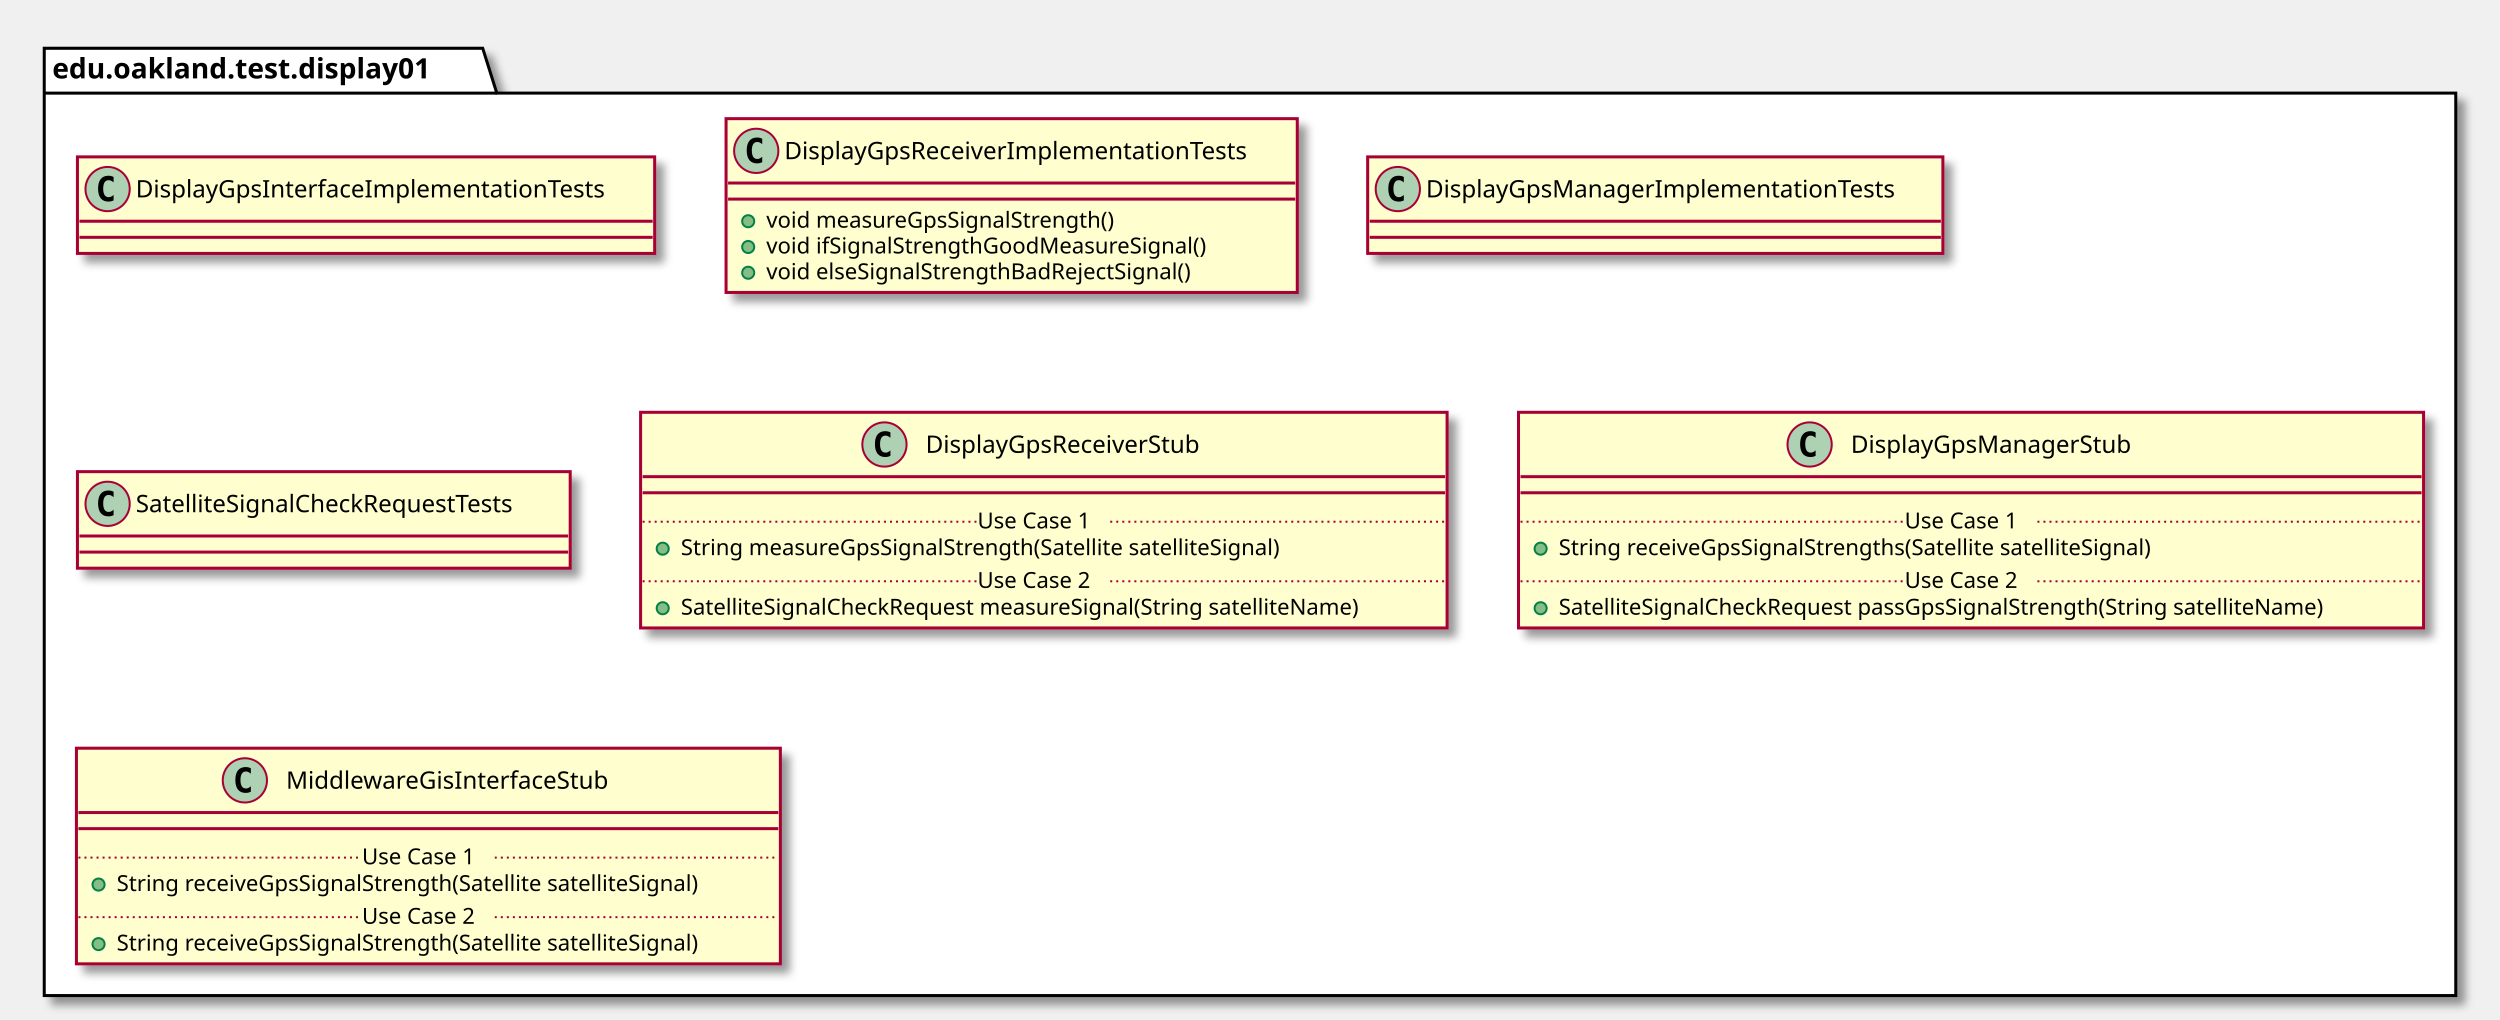
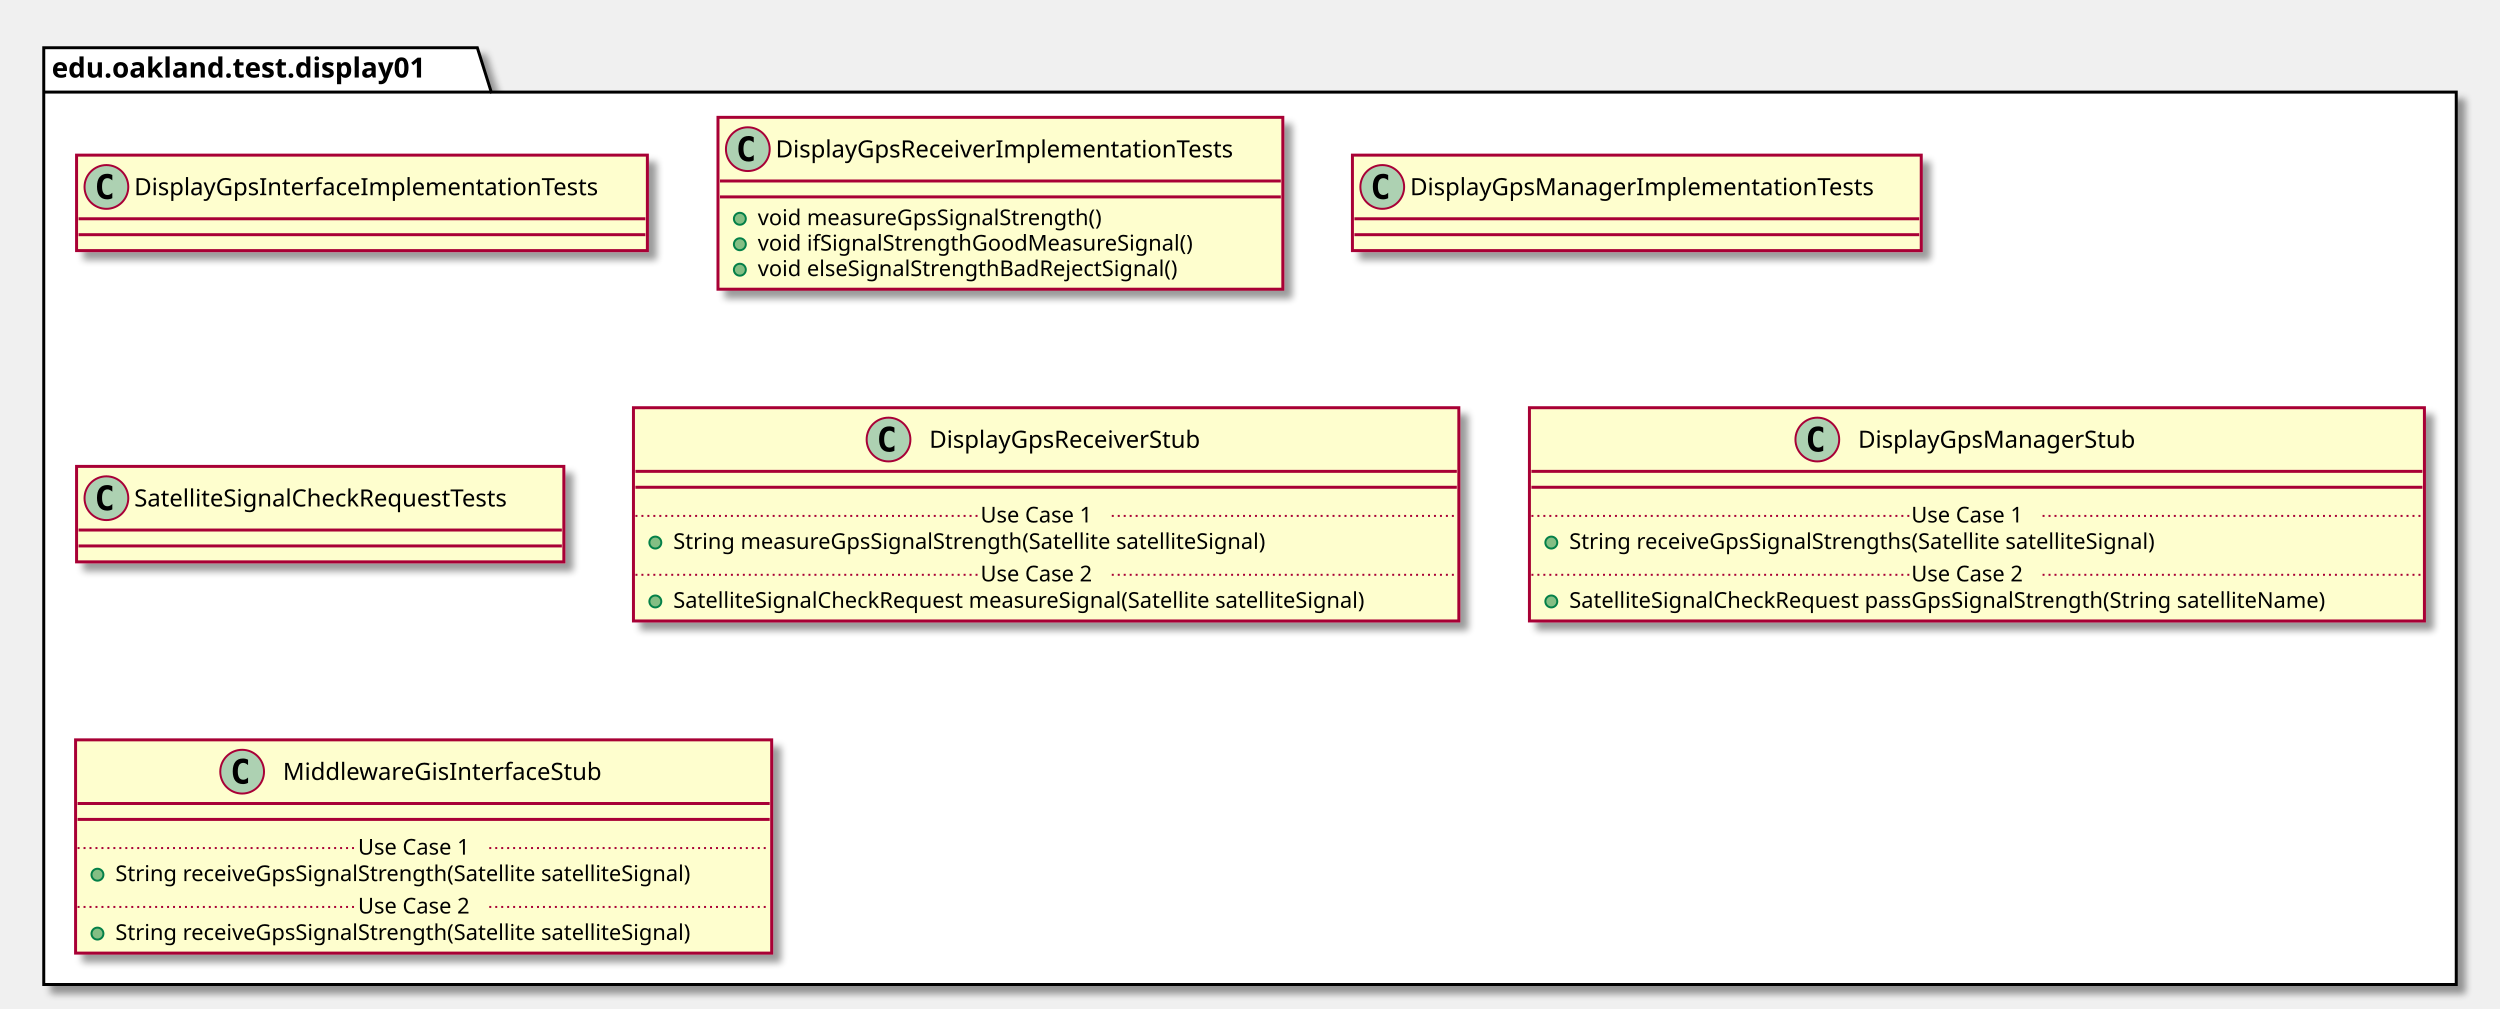
- <svg xmlns="http://www.w3.org/2000/svg" contentScriptType="application/ecmascript" contentStyleType="text/css" height="507px" preserveAspectRatio="none" style="width:1243px;height:507px;" version="1.1" viewBox="0 0 1243 507" width="1243px" zoomAndPan="magnify">
+ <svg xmlns="http://www.w3.org/2000/svg" contentScriptType="application/ecmascript" contentStyleType="text/css" height="507px" preserveAspectRatio="none" style="width:1257px;height:507px;" version="1.1" viewBox="0 0 1257 507" width="1257px" zoomAndPan="magnify">
  <defs>
-     <filter height="300%" id="fkvyfncgbjnw8" width="300%" x="-1" y="-1">
+     <filter height="300%" id="f1j7oz0j1hmt9n" width="300%" x="-1" y="-1">
      <feGaussianBlur result="blurOut" stdDeviation="2.0" />
      <feColorMatrix in="blurOut" result="blurOut2" type="matrix" values="0 0 0 0 0 0 0 0 0 0 0 0 0 0 0 0 0 0 .4 0" />
      <feOffset dx="4.0" dy="4.0" in="blurOut2" result="blurOut3" />
      <feBlend in="SourceGraphic" in2="blurOut3" mode="normal" />
    </filter>
  </defs>
  <g>
-     <polygon fill="#FFFFFF" filter="url(#fkvyfncgbjnw8)" points="22,24,240,24,247,46.297,1221,46.297,1221,495,22,495,22,24" style="stroke: #000000; stroke-width: 1.5;" />
+     <polygon fill="#FFFFFF" filter="url(#f1j7oz0j1hmt9n)" points="22,24,240,24,247,46.297,1235,46.297,1235,495,22,495,22,24" style="stroke: #000000; stroke-width: 1.5;" />
    <line style="stroke: #000000; stroke-width: 1.5;" x1="22" x2="247" y1="46.297" y2="46.297" />
    <text fill="#000000" font-family="sans-serif" font-size="14" font-weight="bold" lengthAdjust="spacingAndGlyphs" textLength="212" x="26" y="38.995">edu.oakland.test.display01</text>
-     <rect fill="#FEFECE" filter="url(#fkvyfncgbjnw8)" height="48" id="DisplayGpsInterfaceImplementationTests" style="stroke: #A80036; stroke-width: 1.5;" width="287" x="38.5" y="78" />
+     <rect fill="#FEFECE" filter="url(#f1j7oz0j1hmt9n)" height="48" id="DisplayGpsInterfaceImplementationTests" style="stroke: #A80036; stroke-width: 1.5;" width="287" x="38.5" y="78" />
    <ellipse cx="53.5" cy="94" fill="#ADD1B2" rx="11" ry="11" style="stroke: #A80036; stroke-width: 1.0;" />
    <path d="M56.469,99.641 Q55.891,99.938 55.25,100.078 Q54.609,100.234 53.906,100.234 Q51.406,100.234 50.078,98.594 Q48.766,96.938 48.766,93.812 Q48.766,90.688 50.078,89.031 Q51.406,87.375 53.906,87.375 Q54.609,87.375 55.25,87.531 Q55.906,87.688 56.469,87.984 L56.469,90.703 Q55.844,90.125 55.25,89.859 Q54.656,89.578 54.031,89.578 Q52.688,89.578 52,90.656 Q51.312,91.719 51.312,93.812 Q51.312,95.906 52,96.984 Q52.688,98.047 54.031,98.047 Q54.656,98.047 55.25,97.781 Q55.844,97.5 56.469,96.922 L56.469,99.641 Z " />
    <text fill="#000000" font-family="sans-serif" font-size="12" lengthAdjust="spacingAndGlyphs" textLength="255" x="67.5" y="98.154">DisplayGpsInterfaceImplementationTests</text>
    <line style="stroke: #A80036; stroke-width: 1.5;" x1="39.5" x2="324.5" y1="110" y2="110" />
    <line style="stroke: #A80036; stroke-width: 1.5;" x1="39.5" x2="324.5" y1="118" y2="118" />
-     <rect fill="#FEFECE" filter="url(#fkvyfncgbjnw8)" height="86.414" id="DisplayGpsReceiverImplementationTests" style="stroke: #A80036; stroke-width: 1.5;" width="284" x="361" y="59" />
+     <rect fill="#FEFECE" filter="url(#f1j7oz0j1hmt9n)" height="86.414" id="DisplayGpsReceiverImplementationTests" style="stroke: #A80036; stroke-width: 1.5;" width="284" x="361" y="59" />
    <ellipse cx="376" cy="75" fill="#ADD1B2" rx="11" ry="11" style="stroke: #A80036; stroke-width: 1.0;" />
    <path d="M378.969,80.641 Q378.391,80.938 377.75,81.078 Q377.109,81.234 376.406,81.234 Q373.906,81.234 372.578,79.594 Q371.266,77.938 371.266,74.812 Q371.266,71.688 372.578,70.031 Q373.906,68.375 376.406,68.375 Q377.109,68.375 377.75,68.531 Q378.406,68.688 378.969,68.984 L378.969,71.703 Q378.344,71.125 377.75,70.859 Q377.156,70.578 376.531,70.578 Q375.188,70.578 374.5,71.656 Q373.812,72.719 373.812,74.812 Q373.812,76.906 374.5,77.984 Q375.188,79.047 376.531,79.047 Q377.156,79.047 377.75,78.781 Q378.344,78.5 378.969,77.922 L378.969,80.641 Z " />
    <text fill="#000000" font-family="sans-serif" font-size="12" lengthAdjust="spacingAndGlyphs" textLength="252" x="390" y="79.154">DisplayGpsReceiverImplementationTests</text>
    <line style="stroke: #A80036; stroke-width: 1.5;" x1="362" x2="644" y1="91" y2="91" />
    <line style="stroke: #A80036; stroke-width: 1.5;" x1="362" x2="644" y1="99" y2="99" />
    <ellipse cx="372" cy="110" fill="#84BE84" rx="3" ry="3" style="stroke: #038048; stroke-width: 1.0;" />
    <text fill="#000000" font-family="sans-serif" font-size="11" lengthAdjust="spacingAndGlyphs" textLength="193" x="381" y="113.21">void measureGpsSignalStrength()</text>
    <ellipse cx="372" cy="122.805" fill="#84BE84" rx="3" ry="3" style="stroke: #038048; stroke-width: 1.0;" />
    <text fill="#000000" font-family="sans-serif" font-size="11" lengthAdjust="spacingAndGlyphs" textLength="240" x="381" y="126.015">void ifSignalStrengthGoodMeasureSignal()</text>
    <ellipse cx="372" cy="135.609" fill="#84BE84" rx="3" ry="3" style="stroke: #038048; stroke-width: 1.0;" />
    <text fill="#000000" font-family="sans-serif" font-size="11" lengthAdjust="spacingAndGlyphs" textLength="234" x="381" y="138.82">void elseSignalStrengthBadRejectSignal()</text>
-     <rect fill="#FEFECE" filter="url(#fkvyfncgbjnw8)" height="48" id="DisplayGpsManagerImplementationTests" style="stroke: #A80036; stroke-width: 1.5;" width="286" x="680" y="78" />
+     <rect fill="#FEFECE" filter="url(#f1j7oz0j1hmt9n)" height="48" id="DisplayGpsManagerImplementationTests" style="stroke: #A80036; stroke-width: 1.5;" width="286" x="680" y="78" />
    <ellipse cx="695" cy="94" fill="#ADD1B2" rx="11" ry="11" style="stroke: #A80036; stroke-width: 1.0;" />
    <path d="M697.969,99.641 Q697.391,99.938 696.75,100.078 Q696.109,100.234 695.406,100.234 Q692.906,100.234 691.578,98.594 Q690.266,96.938 690.266,93.812 Q690.266,90.688 691.578,89.031 Q692.906,87.375 695.406,87.375 Q696.109,87.375 696.75,87.531 Q697.406,87.688 697.969,87.984 L697.969,90.703 Q697.344,90.125 696.75,89.859 Q696.156,89.578 695.531,89.578 Q694.188,89.578 693.5,90.656 Q692.812,91.719 692.812,93.812 Q692.812,95.906 693.5,96.984 Q694.188,98.047 695.531,98.047 Q696.156,98.047 696.75,97.781 Q697.344,97.5 697.969,96.922 L697.969,99.641 Z " />
    <text fill="#000000" font-family="sans-serif" font-size="12" lengthAdjust="spacingAndGlyphs" textLength="254" x="709" y="98.154">DisplayGpsManagerImplementationTests</text>
    <line style="stroke: #A80036; stroke-width: 1.5;" x1="681" x2="965" y1="110" y2="110" />
    <line style="stroke: #A80036; stroke-width: 1.5;" x1="681" x2="965" y1="118" y2="118" />
-     <rect fill="#FEFECE" filter="url(#fkvyfncgbjnw8)" height="48" id="SatelliteSignalCheckRequestTests" style="stroke: #A80036; stroke-width: 1.5;" width="245" x="38.5" y="234.5" />
+     <rect fill="#FEFECE" filter="url(#f1j7oz0j1hmt9n)" height="48" id="SatelliteSignalCheckRequestTests" style="stroke: #A80036; stroke-width: 1.5;" width="245" x="38.5" y="234.5" />
    <ellipse cx="53.5" cy="250.5" fill="#ADD1B2" rx="11" ry="11" style="stroke: #A80036; stroke-width: 1.0;" />
    <path d="M56.469,256.141 Q55.891,256.438 55.25,256.578 Q54.609,256.734 53.906,256.734 Q51.406,256.734 50.078,255.094 Q48.766,253.438 48.766,250.312 Q48.766,247.188 50.078,245.531 Q51.406,243.875 53.906,243.875 Q54.609,243.875 55.25,244.031 Q55.906,244.188 56.469,244.484 L56.469,247.203 Q55.844,246.625 55.25,246.359 Q54.656,246.078 54.031,246.078 Q52.688,246.078 52,247.156 Q51.312,248.219 51.312,250.312 Q51.312,252.406 52,253.484 Q52.688,254.547 54.031,254.547 Q54.656,254.547 55.25,254.281 Q55.844,254 56.469,253.422 L56.469,256.141 Z " />
    <text fill="#000000" font-family="sans-serif" font-size="12" lengthAdjust="spacingAndGlyphs" textLength="213" x="67.5" y="254.654">SatelliteSignalCheckRequestTests</text>
    <line style="stroke: #A80036; stroke-width: 1.5;" x1="39.5" x2="282.5" y1="266.5" y2="266.5" />
    <line style="stroke: #A80036; stroke-width: 1.5;" x1="39.5" x2="282.5" y1="274.5" y2="274.5" />
-     <rect fill="#FEFECE" filter="url(#fkvyfncgbjnw8)" height="107.219" id="DisplayGpsReceiverStub" style="stroke: #A80036; stroke-width: 1.5;" width="401" x="318.5" y="205" />
-     <ellipse cx="439.75" cy="221" fill="#ADD1B2" rx="11" ry="11" style="stroke: #A80036; stroke-width: 1.0;" />
-     <path d="M442.719,226.641 Q442.141,226.938 441.5,227.078 Q440.859,227.234 440.156,227.234 Q437.656,227.234 436.328,225.594 Q435.016,223.938 435.016,220.812 Q435.016,217.688 436.328,216.031 Q437.656,214.375 440.156,214.375 Q440.859,214.375 441.5,214.531 Q442.156,214.688 442.719,214.984 L442.719,217.703 Q442.094,217.125 441.5,216.859 Q440.906,216.578 440.281,216.578 Q438.938,216.578 438.25,217.656 Q437.562,218.719 437.562,220.812 Q437.562,222.906 438.25,223.984 Q438.938,225.047 440.281,225.047 Q440.906,225.047 441.5,224.781 Q442.094,224.5 442.719,223.922 L442.719,226.641 Z " />
-     <text fill="#000000" font-family="sans-serif" font-size="12" lengthAdjust="spacingAndGlyphs" textLength="150" x="460.25" y="225.154">DisplayGpsReceiverStub</text>
-     <line style="stroke: #A80036; stroke-width: 1.5;" x1="319.5" x2="718.5" y1="237" y2="237" />
-     <line style="stroke: #A80036; stroke-width: 1.5;" x1="319.5" x2="718.5" y1="245" y2="245" />
+     <rect fill="#FEFECE" filter="url(#f1j7oz0j1hmt9n)" height="107.219" id="DisplayGpsReceiverStub" style="stroke: #A80036; stroke-width: 1.5;" width="415" x="318.5" y="205" />
+     <ellipse cx="446.75" cy="221" fill="#ADD1B2" rx="11" ry="11" style="stroke: #A80036; stroke-width: 1.0;" />
+     <path d="M449.719,226.641 Q449.141,226.938 448.5,227.078 Q447.859,227.234 447.156,227.234 Q444.656,227.234 443.328,225.594 Q442.016,223.938 442.016,220.812 Q442.016,217.688 443.328,216.031 Q444.656,214.375 447.156,214.375 Q447.859,214.375 448.5,214.531 Q449.156,214.688 449.719,214.984 L449.719,217.703 Q449.094,217.125 448.5,216.859 Q447.906,216.578 447.281,216.578 Q445.938,216.578 445.25,217.656 Q444.562,218.719 444.562,220.812 Q444.562,222.906 445.25,223.984 Q445.938,225.047 447.281,225.047 Q447.906,225.047 448.5,224.781 Q449.094,224.5 449.719,223.922 L449.719,226.641 Z " />
+     <text fill="#000000" font-family="sans-serif" font-size="12" lengthAdjust="spacingAndGlyphs" textLength="150" x="467.25" y="225.154">DisplayGpsReceiverStub</text>
+     <line style="stroke: #A80036; stroke-width: 1.5;" x1="319.5" x2="732.5" y1="237" y2="237" />
+     <line style="stroke: #A80036; stroke-width: 1.5;" x1="319.5" x2="732.5" y1="245" y2="245" />
    <ellipse cx="329.5" cy="272.805" fill="#84BE84" rx="3" ry="3" style="stroke: #038048; stroke-width: 1.0;" />
    <text fill="#000000" font-family="sans-serif" font-size="11" lengthAdjust="spacingAndGlyphs" textLength="334" x="338.5" y="276.015">String measureGpsSignalStrength(Satellite satelliteSignal)</text>
-     <line style="stroke: #A80036; stroke-width: 1.0; stroke-dasharray: 1.0,2.0;" x1="319.5" x2="486" y1="259.402" y2="259.402" />
-     <text fill="#000000" font-family="sans-serif" font-size="11" lengthAdjust="spacingAndGlyphs" textLength="66" x="486" y="262.71">Use Case 1</text>
-     <line style="stroke: #A80036; stroke-width: 1.0; stroke-dasharray: 1.0,2.0;" x1="552" x2="718.5" y1="259.402" y2="259.402" />
+     <line style="stroke: #A80036; stroke-width: 1.0; stroke-dasharray: 1.0,2.0;" x1="319.5" x2="493" y1="259.402" y2="259.402" />
+     <text fill="#000000" font-family="sans-serif" font-size="11" lengthAdjust="spacingAndGlyphs" textLength="66" x="493" y="262.71">Use Case 1</text>
+     <line style="stroke: #A80036; stroke-width: 1.0; stroke-dasharray: 1.0,2.0;" x1="559" x2="732.5" y1="259.402" y2="259.402" />
    <ellipse cx="329.5" cy="302.414" fill="#84BE84" rx="3" ry="3" style="stroke: #038048; stroke-width: 1.0;" />
-     <text fill="#000000" font-family="sans-serif" font-size="11" lengthAdjust="spacingAndGlyphs" textLength="375" x="338.5" y="305.625">SatelliteSignalCheckRequest measureSignal(String satelliteName)</text>
-     <line style="stroke: #A80036; stroke-width: 1.0; stroke-dasharray: 1.0,2.0;" x1="319.5" x2="486" y1="289.012" y2="289.012" />
-     <text fill="#000000" font-family="sans-serif" font-size="11" lengthAdjust="spacingAndGlyphs" textLength="66" x="486" y="292.32">Use Case 2</text>
-     <line style="stroke: #A80036; stroke-width: 1.0; stroke-dasharray: 1.0,2.0;" x1="552" x2="718.5" y1="289.012" y2="289.012" />
-     <rect fill="#FEFECE" filter="url(#fkvyfncgbjnw8)" height="107.219" id="DisplayGpsManagerStub" style="stroke: #A80036; stroke-width: 1.5;" width="450" x="755" y="205" />
-     <ellipse cx="899.75" cy="221" fill="#ADD1B2" rx="11" ry="11" style="stroke: #A80036; stroke-width: 1.0;" />
-     <path d="M902.719,226.641 Q902.141,226.938 901.5,227.078 Q900.859,227.234 900.156,227.234 Q897.656,227.234 896.328,225.594 Q895.016,223.938 895.016,220.812 Q895.016,217.688 896.328,216.031 Q897.656,214.375 900.156,214.375 Q900.859,214.375 901.5,214.531 Q902.156,214.688 902.719,214.984 L902.719,217.703 Q902.094,217.125 901.5,216.859 Q900.906,216.578 900.281,216.578 Q898.938,216.578 898.25,217.656 Q897.562,218.719 897.562,220.812 Q897.562,222.906 898.25,223.984 Q898.938,225.047 900.281,225.047 Q900.906,225.047 901.5,224.781 Q902.094,224.5 902.719,223.922 L902.719,226.641 Z " />
-     <text fill="#000000" font-family="sans-serif" font-size="12" lengthAdjust="spacingAndGlyphs" textLength="152" x="920.25" y="225.154">DisplayGpsManagerStub</text>
-     <line style="stroke: #A80036; stroke-width: 1.5;" x1="756" x2="1204" y1="237" y2="237" />
-     <line style="stroke: #A80036; stroke-width: 1.5;" x1="756" x2="1204" y1="245" y2="245" />
-     <ellipse cx="766" cy="272.805" fill="#84BE84" rx="3" ry="3" style="stroke: #038048; stroke-width: 1.0;" />
-     <text fill="#000000" font-family="sans-serif" font-size="11" lengthAdjust="spacingAndGlyphs" textLength="331" x="775" y="276.015">String receiveGpsSignalStrengths(Satellite satelliteSignal)</text>
-     <line style="stroke: #A80036; stroke-width: 1.0; stroke-dasharray: 1.0,2.0;" x1="756" x2="947" y1="259.402" y2="259.402" />
-     <text fill="#000000" font-family="sans-serif" font-size="11" lengthAdjust="spacingAndGlyphs" textLength="66" x="947" y="262.71">Use Case 1</text>
-     <line style="stroke: #A80036; stroke-width: 1.0; stroke-dasharray: 1.0,2.0;" x1="1013" x2="1204" y1="259.402" y2="259.402" />
-     <ellipse cx="766" cy="302.414" fill="#84BE84" rx="3" ry="3" style="stroke: #038048; stroke-width: 1.0;" />
-     <text fill="#000000" font-family="sans-serif" font-size="11" lengthAdjust="spacingAndGlyphs" textLength="424" x="775" y="305.625">SatelliteSignalCheckRequest passGpsSignalStrength(String satelliteName)</text>
-     <line style="stroke: #A80036; stroke-width: 1.0; stroke-dasharray: 1.0,2.0;" x1="756" x2="947" y1="289.012" y2="289.012" />
-     <text fill="#000000" font-family="sans-serif" font-size="11" lengthAdjust="spacingAndGlyphs" textLength="66" x="947" y="292.32">Use Case 2</text>
-     <line style="stroke: #A80036; stroke-width: 1.0; stroke-dasharray: 1.0,2.0;" x1="1013" x2="1204" y1="289.012" y2="289.012" />
-     <rect fill="#FEFECE" filter="url(#fkvyfncgbjnw8)" height="107.219" id="MiddlewareGisInterfaceStub" style="stroke: #A80036; stroke-width: 1.5;" width="350" x="38" y="372" />
+     <text fill="#000000" font-family="sans-serif" font-size="11" lengthAdjust="spacingAndGlyphs" textLength="389" x="338.5" y="305.625">SatelliteSignalCheckRequest measureSignal(Satellite satelliteSignal)</text>
+     <line style="stroke: #A80036; stroke-width: 1.0; stroke-dasharray: 1.0,2.0;" x1="319.5" x2="493" y1="289.012" y2="289.012" />
+     <text fill="#000000" font-family="sans-serif" font-size="11" lengthAdjust="spacingAndGlyphs" textLength="66" x="493" y="292.32">Use Case 2</text>
+     <line style="stroke: #A80036; stroke-width: 1.0; stroke-dasharray: 1.0,2.0;" x1="559" x2="732.5" y1="289.012" y2="289.012" />
+     <rect fill="#FEFECE" filter="url(#f1j7oz0j1hmt9n)" height="107.219" id="DisplayGpsManagerStub" style="stroke: #A80036; stroke-width: 1.5;" width="450" x="769" y="205" />
+     <ellipse cx="913.75" cy="221" fill="#ADD1B2" rx="11" ry="11" style="stroke: #A80036; stroke-width: 1.0;" />
+     <path d="M916.719,226.641 Q916.141,226.938 915.5,227.078 Q914.859,227.234 914.156,227.234 Q911.656,227.234 910.328,225.594 Q909.016,223.938 909.016,220.812 Q909.016,217.688 910.328,216.031 Q911.656,214.375 914.156,214.375 Q914.859,214.375 915.5,214.531 Q916.156,214.688 916.719,214.984 L916.719,217.703 Q916.094,217.125 915.5,216.859 Q914.906,216.578 914.281,216.578 Q912.938,216.578 912.25,217.656 Q911.562,218.719 911.562,220.812 Q911.562,222.906 912.25,223.984 Q912.938,225.047 914.281,225.047 Q914.906,225.047 915.5,224.781 Q916.094,224.5 916.719,223.922 L916.719,226.641 Z " />
+     <text fill="#000000" font-family="sans-serif" font-size="12" lengthAdjust="spacingAndGlyphs" textLength="152" x="934.25" y="225.154">DisplayGpsManagerStub</text>
+     <line style="stroke: #A80036; stroke-width: 1.5;" x1="770" x2="1218" y1="237" y2="237" />
+     <line style="stroke: #A80036; stroke-width: 1.5;" x1="770" x2="1218" y1="245" y2="245" />
+     <ellipse cx="780" cy="272.805" fill="#84BE84" rx="3" ry="3" style="stroke: #038048; stroke-width: 1.0;" />
+     <text fill="#000000" font-family="sans-serif" font-size="11" lengthAdjust="spacingAndGlyphs" textLength="331" x="789" y="276.015">String receiveGpsSignalStrengths(Satellite satelliteSignal)</text>
+     <line style="stroke: #A80036; stroke-width: 1.0; stroke-dasharray: 1.0,2.0;" x1="770" x2="961" y1="259.402" y2="259.402" />
+     <text fill="#000000" font-family="sans-serif" font-size="11" lengthAdjust="spacingAndGlyphs" textLength="66" x="961" y="262.71">Use Case 1</text>
+     <line style="stroke: #A80036; stroke-width: 1.0; stroke-dasharray: 1.0,2.0;" x1="1027" x2="1218" y1="259.402" y2="259.402" />
+     <ellipse cx="780" cy="302.414" fill="#84BE84" rx="3" ry="3" style="stroke: #038048; stroke-width: 1.0;" />
+     <text fill="#000000" font-family="sans-serif" font-size="11" lengthAdjust="spacingAndGlyphs" textLength="424" x="789" y="305.625">SatelliteSignalCheckRequest passGpsSignalStrength(String satelliteName)</text>
+     <line style="stroke: #A80036; stroke-width: 1.0; stroke-dasharray: 1.0,2.0;" x1="770" x2="961" y1="289.012" y2="289.012" />
+     <text fill="#000000" font-family="sans-serif" font-size="11" lengthAdjust="spacingAndGlyphs" textLength="66" x="961" y="292.32">Use Case 2</text>
+     <line style="stroke: #A80036; stroke-width: 1.0; stroke-dasharray: 1.0,2.0;" x1="1027" x2="1218" y1="289.012" y2="289.012" />
+     <rect fill="#FEFECE" filter="url(#f1j7oz0j1hmt9n)" height="107.219" id="MiddlewareGisInterfaceStub" style="stroke: #A80036; stroke-width: 1.5;" width="350" x="38" y="372" />
    <ellipse cx="121.75" cy="388" fill="#ADD1B2" rx="11" ry="11" style="stroke: #A80036; stroke-width: 1.0;" />
    <path d="M124.719,393.641 Q124.141,393.938 123.5,394.078 Q122.859,394.234 122.156,394.234 Q119.656,394.234 118.328,392.594 Q117.016,390.938 117.016,387.812 Q117.016,384.688 118.328,383.031 Q119.656,381.375 122.156,381.375 Q122.859,381.375 123.5,381.531 Q124.156,381.688 124.719,381.984 L124.719,384.703 Q124.094,384.125 123.5,383.859 Q122.906,383.578 122.281,383.578 Q120.938,383.578 120.25,384.656 Q119.562,385.719 119.562,387.812 Q119.562,389.906 120.25,390.984 Q120.938,392.047 122.281,392.047 Q122.906,392.047 123.5,391.781 Q124.094,391.5 124.719,390.922 L124.719,393.641 Z " />
    <text fill="#000000" font-family="sans-serif" font-size="12" lengthAdjust="spacingAndGlyphs" textLength="174" x="142.25" y="392.154">MiddlewareGisInterfaceStub</text>
    <line style="stroke: #A80036; stroke-width: 1.5;" x1="39" x2="387" y1="404" y2="404" />
    <line style="stroke: #A80036; stroke-width: 1.5;" x1="39" x2="387" y1="412" y2="412" />
    <ellipse cx="49" cy="439.805" fill="#84BE84" rx="3" ry="3" style="stroke: #038048; stroke-width: 1.0;" />
    <text fill="#000000" font-family="sans-serif" font-size="11" lengthAdjust="spacingAndGlyphs" textLength="324" x="58" y="443.015">String receiveGpsSignalStrength(Satellite satelliteSignal)</text>
    <line style="stroke: #A80036; stroke-width: 1.0; stroke-dasharray: 1.0,2.0;" x1="39" x2="180" y1="426.402" y2="426.402" />
    <text fill="#000000" font-family="sans-serif" font-size="11" lengthAdjust="spacingAndGlyphs" textLength="66" x="180" y="429.71">Use Case 1</text>
    <line style="stroke: #A80036; stroke-width: 1.0; stroke-dasharray: 1.0,2.0;" x1="246" x2="387" y1="426.402" y2="426.402" />
    <ellipse cx="49" cy="469.414" fill="#84BE84" rx="3" ry="3" style="stroke: #038048; stroke-width: 1.0;" />
    <text fill="#000000" font-family="sans-serif" font-size="11" lengthAdjust="spacingAndGlyphs" textLength="324" x="58" y="472.625">String receiveGpsSignalStrength(Satellite satelliteSignal)</text>
    <line style="stroke: #A80036; stroke-width: 1.0; stroke-dasharray: 1.0,2.0;" x1="39" x2="180" y1="456.012" y2="456.012" />
    <text fill="#000000" font-family="sans-serif" font-size="11" lengthAdjust="spacingAndGlyphs" textLength="66" x="180" y="459.32">Use Case 2</text>
    <line style="stroke: #A80036; stroke-width: 1.0; stroke-dasharray: 1.0,2.0;" x1="246" x2="387" y1="456.012" y2="456.012" />
  </g>
</svg>
